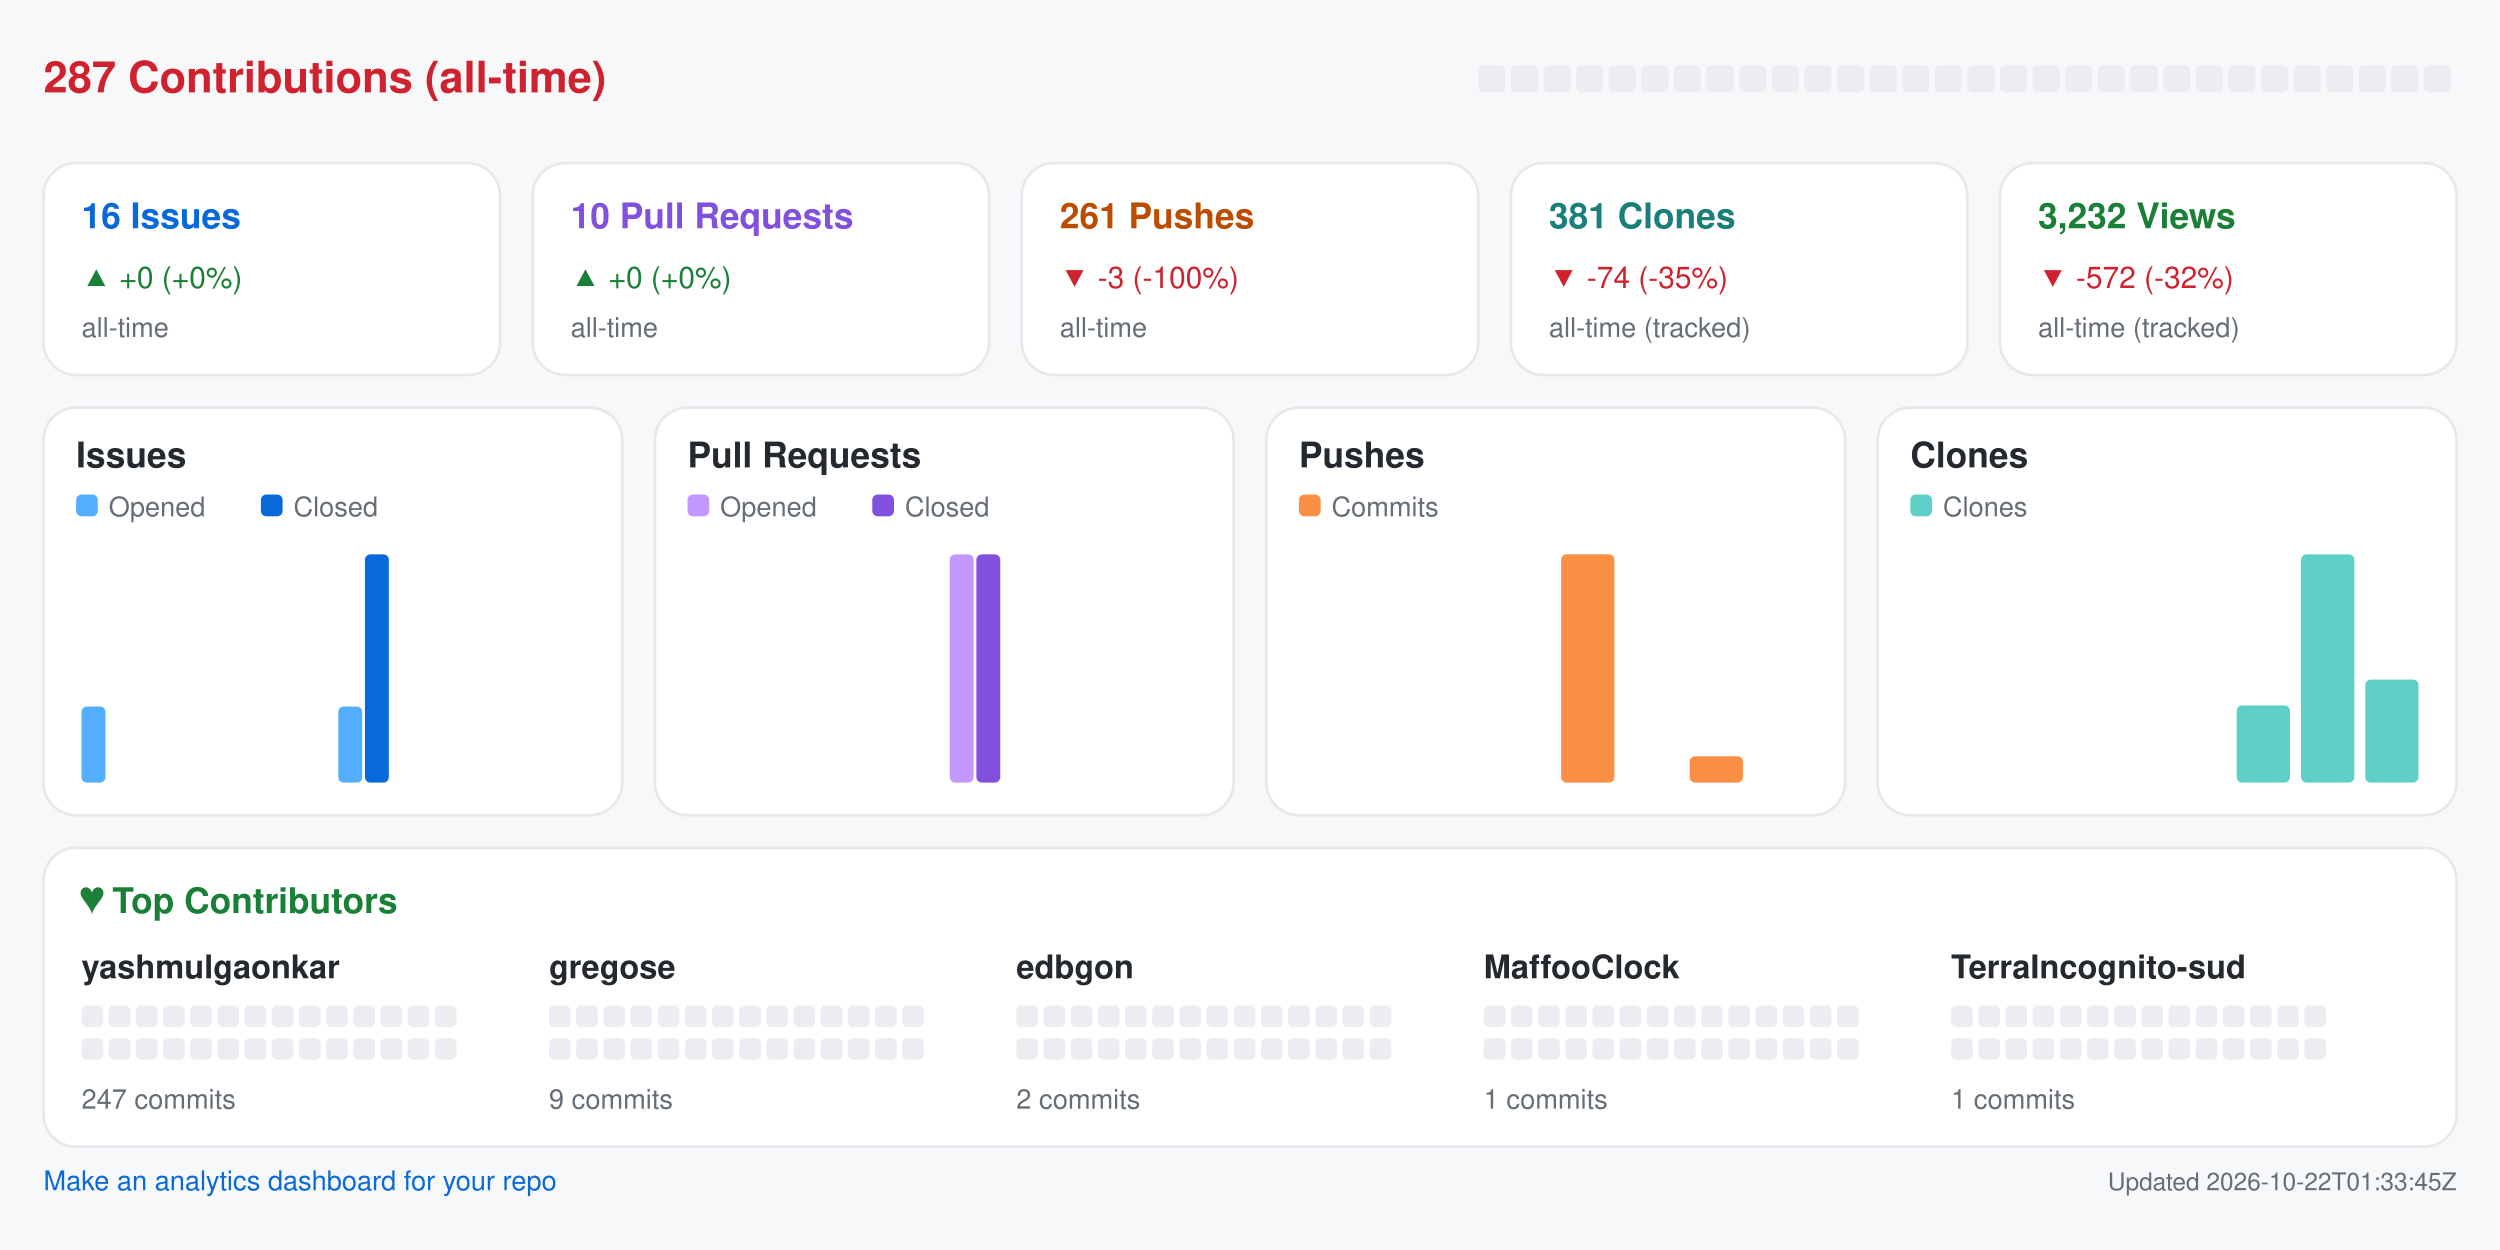
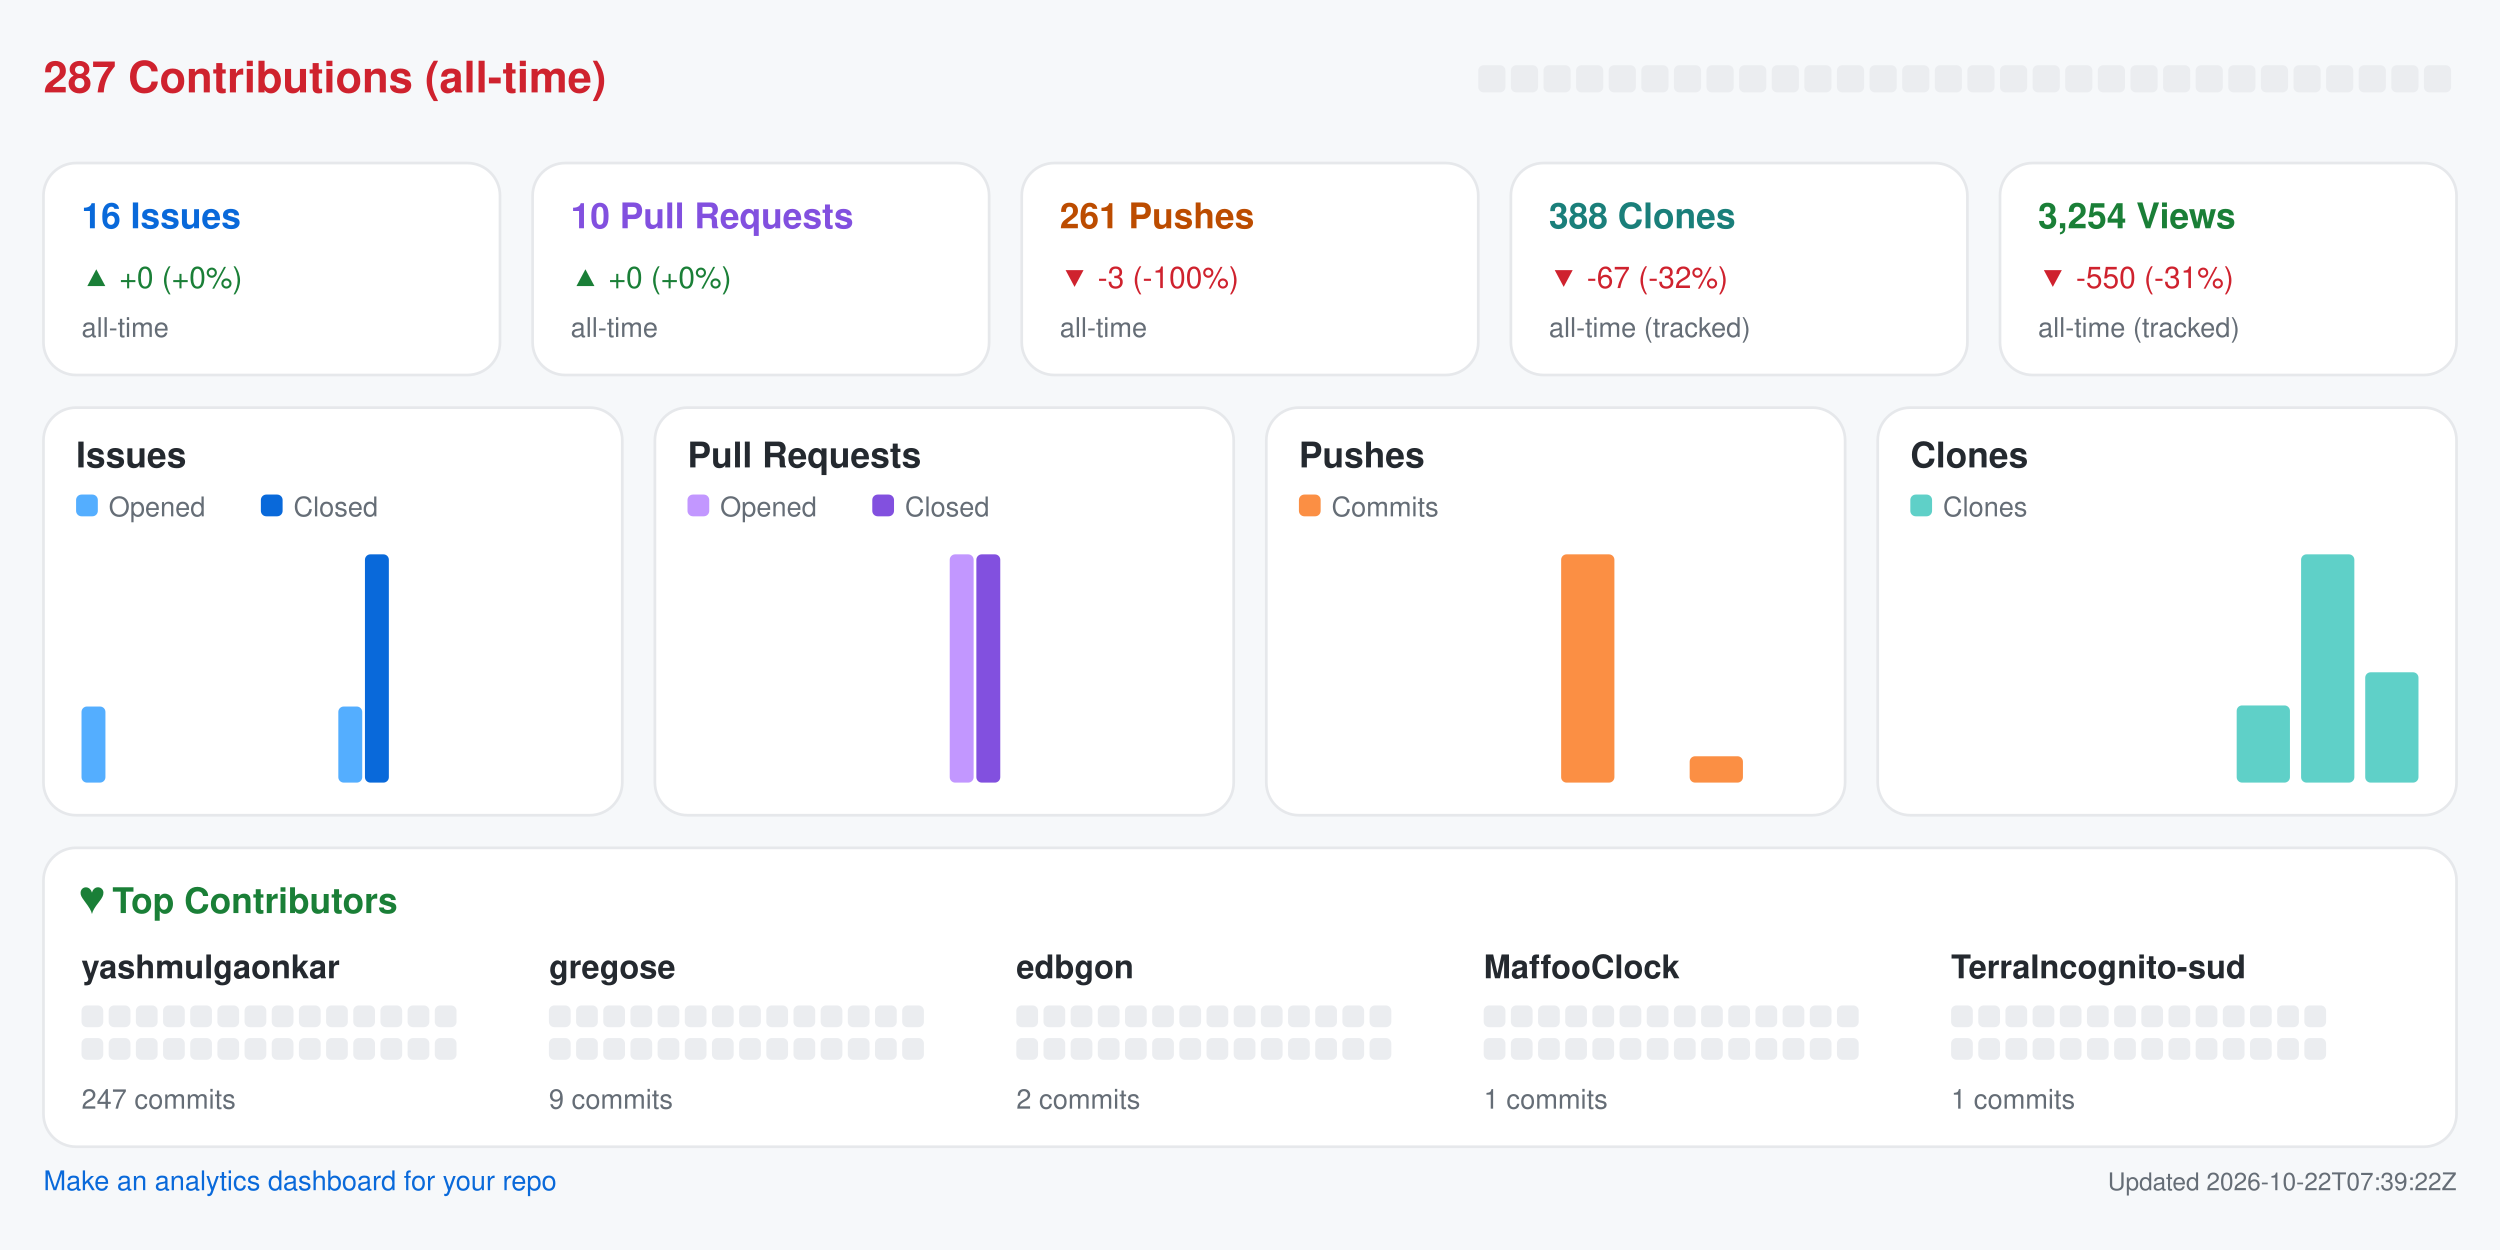
<svg xmlns="http://www.w3.org/2000/svg" width="920" height="460" viewBox="0 0 920 460" role="img" aria-label="Repository analytics for yashmulgaonkar/halo">
  <rect x="0.0" y="0.0" width="920.0" height="460.0" rx="0" fill="#f6f8fa" />
  <text x="16.0" y="34.0" fill="#cf222e" font-size="16" font-family="-apple-system,BlinkMacSystemFont,Segoe UI,Helvetica,Arial,sans-serif" font-weight="600" text-anchor="start">287 Contributions (all-time)</text>
  <rect x="544.0" y="24.0" width="10.0" height="10.0" rx="2" fill="#ebedf0" />
  <rect x="556.0" y="24.0" width="10.0" height="10.0" rx="2" fill="#ebedf0" />
  <rect x="568.0" y="24.0" width="10.0" height="10.0" rx="2" fill="#ebedf0" />
  <rect x="580.0" y="24.0" width="10.0" height="10.0" rx="2" fill="#ebedf0" />
  <rect x="592.0" y="24.0" width="10.0" height="10.0" rx="2" fill="#ebedf0" />
  <rect x="604.0" y="24.0" width="10.0" height="10.0" rx="2" fill="#ebedf0" />
  <rect x="616.0" y="24.0" width="10.0" height="10.0" rx="2" fill="#ebedf0" />
  <rect x="628.0" y="24.0" width="10.0" height="10.0" rx="2" fill="#ebedf0" />
  <rect x="640.0" y="24.0" width="10.0" height="10.0" rx="2" fill="#ebedf0" />
  <rect x="652.0" y="24.0" width="10.0" height="10.0" rx="2" fill="#ebedf0" />
  <rect x="664.0" y="24.0" width="10.0" height="10.0" rx="2" fill="#ebedf0" />
  <rect x="676.0" y="24.0" width="10.0" height="10.0" rx="2" fill="#ebedf0" />
  <rect x="688.0" y="24.0" width="10.0" height="10.0" rx="2" fill="#ebedf0" />
  <rect x="700.0" y="24.0" width="10.0" height="10.0" rx="2" fill="#ebedf0" />
  <rect x="712.0" y="24.0" width="10.0" height="10.0" rx="2" fill="#ebedf0" />
  <rect x="724.0" y="24.0" width="10.0" height="10.0" rx="2" fill="#ebedf0" />
  <rect x="736.0" y="24.0" width="10.0" height="10.0" rx="2" fill="#ebedf0" />
  <rect x="748.0" y="24.0" width="10.0" height="10.0" rx="2" fill="#ebedf0" />
  <rect x="760.0" y="24.0" width="10.0" height="10.0" rx="2" fill="#ebedf0" />
  <rect x="772.0" y="24.0" width="10.0" height="10.0" rx="2" fill="#ebedf0" />
  <rect x="784.0" y="24.0" width="10.0" height="10.0" rx="2" fill="#ebedf0" />
  <rect x="796.0" y="24.0" width="10.0" height="10.0" rx="2" fill="#ebedf0" />
  <rect x="808.0" y="24.0" width="10.0" height="10.0" rx="2" fill="#ebedf0" />
  <rect x="820.0" y="24.0" width="10.0" height="10.0" rx="2" fill="#ebedf0" />
  <rect x="832.0" y="24.0" width="10.0" height="10.0" rx="2" fill="#ebedf0" />
  <rect x="844.0" y="24.0" width="10.0" height="10.0" rx="2" fill="#ebedf0" />
  <rect x="856.0" y="24.0" width="10.0" height="10.0" rx="2" fill="#ebedf0" />
  <rect x="868.0" y="24.0" width="10.0" height="10.0" rx="2" fill="#ebedf0" />
  <rect x="880.0" y="24.0" width="10.0" height="10.0" rx="2" fill="#ebedf0" />
  <rect x="892.0" y="24.0" width="10.0" height="10.0" rx="2" fill="#ebedf0" />
  <rect x="16.0" y="60.0" width="168.0" height="78.0" rx="12" fill="#ffffff" stroke="#e6e8eb" />
  <text x="30.0" y="84.0" fill="#0969da" font-size="13" font-family="-apple-system,BlinkMacSystemFont,Segoe UI,Helvetica,Arial,sans-serif" font-weight="600" text-anchor="start">16 Issues</text>
  <text x="30.0" y="106.0" fill="#1a7f37" font-size="11" font-family="-apple-system,BlinkMacSystemFont,Segoe UI,Helvetica,Arial,sans-serif" font-weight="400" text-anchor="start">▲ +0 (+0%)</text>
  <text x="30.0" y="124.0" fill="#656d76" font-size="10" font-family="-apple-system,BlinkMacSystemFont,Segoe UI,Helvetica,Arial,sans-serif" font-weight="400" text-anchor="start">all-time</text>
  <rect x="196.0" y="60.0" width="168.0" height="78.0" rx="12" fill="#ffffff" stroke="#e6e8eb" />
  <text x="210.0" y="84.0" fill="#8250df" font-size="13" font-family="-apple-system,BlinkMacSystemFont,Segoe UI,Helvetica,Arial,sans-serif" font-weight="600" text-anchor="start">10 Pull Requests</text>
  <text x="210.0" y="106.0" fill="#1a7f37" font-size="11" font-family="-apple-system,BlinkMacSystemFont,Segoe UI,Helvetica,Arial,sans-serif" font-weight="400" text-anchor="start">▲ +0 (+0%)</text>
  <text x="210.0" y="124.0" fill="#656d76" font-size="10" font-family="-apple-system,BlinkMacSystemFont,Segoe UI,Helvetica,Arial,sans-serif" font-weight="400" text-anchor="start">all-time</text>
  <rect x="376.0" y="60.0" width="168.0" height="78.0" rx="12" fill="#ffffff" stroke="#e6e8eb" />
  <text x="390.0" y="84.0" fill="#bc4c00" font-size="13" font-family="-apple-system,BlinkMacSystemFont,Segoe UI,Helvetica,Arial,sans-serif" font-weight="600" text-anchor="start">261 Pushes</text>
  <text x="390.0" y="106.0" fill="#cf222e" font-size="11" font-family="-apple-system,BlinkMacSystemFont,Segoe UI,Helvetica,Arial,sans-serif" font-weight="400" text-anchor="start">▼ -3 (-100%)</text>
  <text x="390.0" y="124.0" fill="#656d76" font-size="10" font-family="-apple-system,BlinkMacSystemFont,Segoe UI,Helvetica,Arial,sans-serif" font-weight="400" text-anchor="start">all-time</text>
  <rect x="556.0" y="60.0" width="168.0" height="78.0" rx="12" fill="#ffffff" stroke="#e6e8eb" />
-   <text x="570.0" y="84.0" fill="#1a7f7a" font-size="13" font-family="-apple-system,BlinkMacSystemFont,Segoe UI,Helvetica,Arial,sans-serif" font-weight="600" text-anchor="start">381 Clones</text>
-   <text x="570.0" y="106.0" fill="#cf222e" font-size="11" font-family="-apple-system,BlinkMacSystemFont,Segoe UI,Helvetica,Arial,sans-serif" font-weight="400" text-anchor="start">▼ -74 (-35%)</text>
+   <text x="570.0" y="84.0" fill="#1a7f7a" font-size="13" font-family="-apple-system,BlinkMacSystemFont,Segoe UI,Helvetica,Arial,sans-serif" font-weight="600" text-anchor="start">388 Clones</text>
+   <text x="570.0" y="106.0" fill="#cf222e" font-size="11" font-family="-apple-system,BlinkMacSystemFont,Segoe UI,Helvetica,Arial,sans-serif" font-weight="400" text-anchor="start">▼ -67 (-32%)</text>
  <text x="570.0" y="124.0" fill="#656d76" font-size="10" font-family="-apple-system,BlinkMacSystemFont,Segoe UI,Helvetica,Arial,sans-serif" font-weight="400" text-anchor="start">all-time (tracked)</text>
  <rect x="736.0" y="60.0" width="168.0" height="78.0" rx="12" fill="#ffffff" stroke="#e6e8eb" />
-   <text x="750.0" y="84.0" fill="#1a7f37" font-size="13" font-family="-apple-system,BlinkMacSystemFont,Segoe UI,Helvetica,Arial,sans-serif" font-weight="600" text-anchor="start">3,232 Views</text>
-   <text x="750.0" y="106.0" fill="#cf222e" font-size="11" font-family="-apple-system,BlinkMacSystemFont,Segoe UI,Helvetica,Arial,sans-serif" font-weight="400" text-anchor="start">▼ -572 (-32%)</text>
+   <text x="750.0" y="84.0" fill="#1a7f37" font-size="13" font-family="-apple-system,BlinkMacSystemFont,Segoe UI,Helvetica,Arial,sans-serif" font-weight="600" text-anchor="start">3,254 Views</text>
+   <text x="750.0" y="106.0" fill="#cf222e" font-size="11" font-family="-apple-system,BlinkMacSystemFont,Segoe UI,Helvetica,Arial,sans-serif" font-weight="400" text-anchor="start">▼ -550 (-31%)</text>
  <text x="750.0" y="124.0" fill="#656d76" font-size="10" font-family="-apple-system,BlinkMacSystemFont,Segoe UI,Helvetica,Arial,sans-serif" font-weight="400" text-anchor="start">all-time (tracked)</text>
  <rect x="16.0" y="150.0" width="213.0" height="150.0" rx="12" fill="#ffffff" stroke="#e6e8eb" />
  <text x="28.0" y="172.0" fill="#24292f" font-size="13" font-family="-apple-system,BlinkMacSystemFont,Segoe UI,Helvetica,Arial,sans-serif" font-weight="600" text-anchor="start">Issues</text>
  <rect x="28.0" y="182.0" width="8.0" height="8.0" rx="2" fill="#54aeff" />
  <text x="40.0" y="190.0" fill="#656d76" font-size="10" font-family="-apple-system,BlinkMacSystemFont,Segoe UI,Helvetica,Arial,sans-serif" font-weight="400" text-anchor="start">Opened</text>
  <rect x="96.0" y="182.0" width="8.0" height="8.0" rx="2" fill="#0969da" />
  <text x="108.0" y="190.0" fill="#656d76" font-size="10" font-family="-apple-system,BlinkMacSystemFont,Segoe UI,Helvetica,Arial,sans-serif" font-weight="400" text-anchor="start">Closed</text>
  <rect x="30.0" y="260.0" width="8.8" height="28.0" rx="2" fill="#54aeff" />
  <rect x="39.8" y="288.0" width="8.8" height="0.0" rx="2" fill="#0969da" />
  <rect x="53.6" y="288.0" width="8.8" height="0.0" rx="2" fill="#54aeff" />
  <rect x="63.4" y="288.0" width="8.8" height="0.0" rx="2" fill="#0969da" />
  <rect x="77.2" y="288.0" width="8.8" height="0.0" rx="2" fill="#54aeff" />
  <rect x="87.1" y="288.0" width="8.8" height="0.0" rx="2" fill="#0969da" />
  <rect x="100.9" y="288.0" width="8.8" height="0.0" rx="2" fill="#54aeff" />
  <rect x="110.7" y="288.0" width="8.8" height="0.0" rx="2" fill="#0969da" />
  <rect x="124.5" y="260.0" width="8.8" height="28.0" rx="2" fill="#54aeff" />
  <rect x="134.3" y="204.0" width="8.8" height="84.0" rx="2" fill="#0969da" />
  <rect x="148.1" y="288.0" width="8.8" height="0.0" rx="2" fill="#54aeff" />
  <rect x="157.9" y="288.0" width="8.8" height="0.0" rx="2" fill="#0969da" />
  <rect x="171.8" y="288.0" width="8.8" height="0.0" rx="2" fill="#54aeff" />
  <rect x="181.6" y="288.0" width="8.8" height="0.0" rx="2" fill="#0969da" />
  <rect x="195.4" y="288.0" width="8.8" height="0.0" rx="2" fill="#54aeff" />
  <rect x="205.2" y="288.0" width="8.8" height="0.0" rx="2" fill="#0969da" />
  <rect x="241.0" y="150.0" width="213.0" height="150.0" rx="12" fill="#ffffff" stroke="#e6e8eb" />
  <text x="253.0" y="172.0" fill="#24292f" font-size="13" font-family="-apple-system,BlinkMacSystemFont,Segoe UI,Helvetica,Arial,sans-serif" font-weight="600" text-anchor="start">Pull Requests</text>
  <rect x="253.0" y="182.0" width="8.0" height="8.0" rx="2" fill="#c297ff" />
  <text x="265.0" y="190.0" fill="#656d76" font-size="10" font-family="-apple-system,BlinkMacSystemFont,Segoe UI,Helvetica,Arial,sans-serif" font-weight="400" text-anchor="start">Opened</text>
  <rect x="321.0" y="182.0" width="8.0" height="8.0" rx="2" fill="#8250df" />
  <text x="333.0" y="190.0" fill="#656d76" font-size="10" font-family="-apple-system,BlinkMacSystemFont,Segoe UI,Helvetica,Arial,sans-serif" font-weight="400" text-anchor="start">Closed</text>
  <rect x="255.0" y="288.0" width="8.8" height="0.0" rx="2" fill="#c297ff" />
  <rect x="264.8" y="288.0" width="8.8" height="0.0" rx="2" fill="#8250df" />
  <rect x="278.6" y="288.0" width="8.8" height="0.0" rx="2" fill="#c297ff" />
  <rect x="288.4" y="288.0" width="8.8" height="0.0" rx="2" fill="#8250df" />
  <rect x="302.2" y="288.0" width="8.8" height="0.0" rx="2" fill="#c297ff" />
  <rect x="312.1" y="288.0" width="8.8" height="0.0" rx="2" fill="#8250df" />
  <rect x="325.9" y="288.0" width="8.8" height="0.0" rx="2" fill="#c297ff" />
  <rect x="335.7" y="288.0" width="8.8" height="0.0" rx="2" fill="#8250df" />
  <rect x="349.5" y="204.0" width="8.8" height="84.0" rx="2" fill="#c297ff" />
  <rect x="359.3" y="204.0" width="8.8" height="84.0" rx="2" fill="#8250df" />
  <rect x="373.1" y="288.0" width="8.8" height="0.0" rx="2" fill="#c297ff" />
  <rect x="382.9" y="288.0" width="8.8" height="0.0" rx="2" fill="#8250df" />
  <rect x="396.8" y="288.0" width="8.8" height="0.0" rx="2" fill="#c297ff" />
  <rect x="406.6" y="288.0" width="8.8" height="0.0" rx="2" fill="#8250df" />
  <rect x="420.4" y="288.0" width="8.8" height="0.0" rx="2" fill="#c297ff" />
  <rect x="430.2" y="288.0" width="8.8" height="0.0" rx="2" fill="#8250df" />
  <rect x="466.0" y="150.0" width="213.0" height="150.0" rx="12" fill="#ffffff" stroke="#e6e8eb" />
  <text x="478.0" y="172.0" fill="#24292f" font-size="13" font-family="-apple-system,BlinkMacSystemFont,Segoe UI,Helvetica,Arial,sans-serif" font-weight="600" text-anchor="start">Pushes</text>
  <rect x="478.0" y="182.0" width="8.0" height="8.0" rx="2" fill="#fb8f44" />
  <text x="490.0" y="190.0" fill="#656d76" font-size="10" font-family="-apple-system,BlinkMacSystemFont,Segoe UI,Helvetica,Arial,sans-serif" font-weight="400" text-anchor="start">Commits</text>
  <rect x="480.0" y="288.0" width="19.6" height="0.0" rx="2" fill="#fb8f44" />
  <rect x="503.6" y="288.0" width="19.6" height="0.0" rx="2" fill="#fb8f44" />
  <rect x="527.2" y="288.0" width="19.6" height="0.0" rx="2" fill="#fb8f44" />
  <rect x="550.9" y="288.0" width="19.6" height="0.0" rx="2" fill="#fb8f44" />
  <rect x="574.5" y="204.0" width="19.6" height="84.0" rx="2" fill="#fb8f44" />
  <rect x="598.1" y="288.0" width="19.6" height="0.0" rx="2" fill="#fb8f44" />
  <rect x="621.8" y="278.3" width="19.6" height="9.7" rx="2" fill="#fb8f44" />
  <rect x="645.4" y="288.0" width="19.6" height="0.0" rx="2" fill="#fb8f44" />
  <rect x="691.0" y="150.0" width="213.0" height="150.0" rx="12" fill="#ffffff" stroke="#e6e8eb" />
  <text x="703.0" y="172.0" fill="#24292f" font-size="13" font-family="-apple-system,BlinkMacSystemFont,Segoe UI,Helvetica,Arial,sans-serif" font-weight="600" text-anchor="start">Clones</text>
  <rect x="703.0" y="182.0" width="8.0" height="8.0" rx="2" fill="#5fd0c8" />
  <text x="715.0" y="190.0" fill="#656d76" font-size="10" font-family="-apple-system,BlinkMacSystemFont,Segoe UI,Helvetica,Arial,sans-serif" font-weight="400" text-anchor="start">Clones</text>
  <rect x="705.0" y="288.0" width="19.6" height="0.0" rx="2" fill="#5fd0c8" />
  <rect x="728.6" y="288.0" width="19.6" height="0.0" rx="2" fill="#5fd0c8" />
  <rect x="752.2" y="288.0" width="19.6" height="0.0" rx="2" fill="#5fd0c8" />
  <rect x="775.9" y="288.0" width="19.6" height="0.0" rx="2" fill="#5fd0c8" />
  <rect x="799.5" y="288.0" width="19.6" height="0.0" rx="2" fill="#5fd0c8" />
  <rect x="823.1" y="259.6" width="19.6" height="28.4" rx="2" fill="#5fd0c8" />
  <rect x="846.8" y="204.0" width="19.6" height="84.0" rx="2" fill="#5fd0c8" />
-   <rect x="870.4" y="250.1" width="19.6" height="37.9" rx="2" fill="#5fd0c8" />
+   <rect x="870.4" y="247.4" width="19.6" height="40.6" rx="2" fill="#5fd0c8" />
  <rect x="16.0" y="312.0" width="888.0" height="110.0" rx="12" fill="#ffffff" stroke="#e6e8eb" />
  <text x="30.0" y="336.0" fill="#1a7f37" font-size="13" font-family="-apple-system,BlinkMacSystemFont,Segoe UI,Helvetica,Arial,sans-serif" font-weight="600" text-anchor="start">♥  Top Contributors</text>
  <text x="30.0" y="360.0" fill="#24292f" font-size="12" font-family="-apple-system,BlinkMacSystemFont,Segoe UI,Helvetica,Arial,sans-serif" font-weight="600" text-anchor="start">yashmulgaonkar</text>
  <rect x="30.0" y="370.0" width="8.0" height="8.0" rx="2" fill="#ebedf0" />
  <rect x="40.0" y="370.0" width="8.0" height="8.0" rx="2" fill="#ebedf0" />
  <rect x="50.0" y="370.0" width="8.0" height="8.0" rx="2" fill="#ebedf0" />
  <rect x="60.0" y="370.0" width="8.0" height="8.0" rx="2" fill="#ebedf0" />
  <rect x="70.0" y="370.0" width="8.0" height="8.0" rx="2" fill="#ebedf0" />
  <rect x="80.0" y="370.0" width="8.0" height="8.0" rx="2" fill="#ebedf0" />
  <rect x="90.0" y="370.0" width="8.0" height="8.0" rx="2" fill="#ebedf0" />
  <rect x="100.0" y="370.0" width="8.0" height="8.0" rx="2" fill="#ebedf0" />
  <rect x="110.0" y="370.0" width="8.0" height="8.0" rx="2" fill="#ebedf0" />
  <rect x="120.0" y="370.0" width="8.0" height="8.0" rx="2" fill="#ebedf0" />
  <rect x="130.0" y="370.0" width="8.0" height="8.0" rx="2" fill="#ebedf0" />
  <rect x="140.0" y="370.0" width="8.0" height="8.0" rx="2" fill="#ebedf0" />
  <rect x="150.0" y="370.0" width="8.0" height="8.0" rx="2" fill="#ebedf0" />
  <rect x="160.0" y="370.0" width="8.0" height="8.0" rx="2" fill="#ebedf0" />
  <rect x="30.0" y="382.0" width="8.0" height="8.0" rx="2" fill="#ebedf0" />
  <rect x="40.0" y="382.0" width="8.0" height="8.0" rx="2" fill="#ebedf0" />
  <rect x="50.0" y="382.0" width="8.0" height="8.0" rx="2" fill="#ebedf0" />
  <rect x="60.0" y="382.0" width="8.0" height="8.0" rx="2" fill="#ebedf0" />
  <rect x="70.0" y="382.0" width="8.0" height="8.0" rx="2" fill="#ebedf0" />
  <rect x="80.0" y="382.0" width="8.0" height="8.0" rx="2" fill="#ebedf0" />
  <rect x="90.0" y="382.0" width="8.0" height="8.0" rx="2" fill="#ebedf0" />
  <rect x="100.0" y="382.0" width="8.0" height="8.0" rx="2" fill="#ebedf0" />
  <rect x="110.0" y="382.0" width="8.0" height="8.0" rx="2" fill="#ebedf0" />
  <rect x="120.0" y="382.0" width="8.0" height="8.0" rx="2" fill="#ebedf0" />
  <rect x="130.0" y="382.0" width="8.0" height="8.0" rx="2" fill="#ebedf0" />
  <rect x="140.0" y="382.0" width="8.0" height="8.0" rx="2" fill="#ebedf0" />
  <rect x="150.0" y="382.0" width="8.0" height="8.0" rx="2" fill="#ebedf0" />
  <rect x="160.0" y="382.0" width="8.0" height="8.0" rx="2" fill="#ebedf0" />
  <text x="30.0" y="408.0" fill="#656d76" font-size="10" font-family="-apple-system,BlinkMacSystemFont,Segoe UI,Helvetica,Arial,sans-serif" font-weight="400" text-anchor="start">247 commits</text>
  <text x="202.0" y="360.0" fill="#24292f" font-size="12" font-family="-apple-system,BlinkMacSystemFont,Segoe UI,Helvetica,Arial,sans-serif" font-weight="600" text-anchor="start">gregose</text>
  <rect x="202.0" y="370.0" width="8.0" height="8.0" rx="2" fill="#ebedf0" />
  <rect x="212.0" y="370.0" width="8.0" height="8.0" rx="2" fill="#ebedf0" />
  <rect x="222.0" y="370.0" width="8.0" height="8.0" rx="2" fill="#ebedf0" />
  <rect x="232.0" y="370.0" width="8.0" height="8.0" rx="2" fill="#ebedf0" />
  <rect x="242.0" y="370.0" width="8.0" height="8.0" rx="2" fill="#ebedf0" />
  <rect x="252.0" y="370.0" width="8.0" height="8.0" rx="2" fill="#ebedf0" />
  <rect x="262.0" y="370.0" width="8.0" height="8.0" rx="2" fill="#ebedf0" />
  <rect x="272.0" y="370.0" width="8.0" height="8.0" rx="2" fill="#ebedf0" />
  <rect x="282.0" y="370.0" width="8.0" height="8.0" rx="2" fill="#ebedf0" />
  <rect x="292.0" y="370.0" width="8.0" height="8.0" rx="2" fill="#ebedf0" />
  <rect x="302.0" y="370.0" width="8.0" height="8.0" rx="2" fill="#ebedf0" />
  <rect x="312.0" y="370.0" width="8.0" height="8.0" rx="2" fill="#ebedf0" />
  <rect x="322.0" y="370.0" width="8.0" height="8.0" rx="2" fill="#ebedf0" />
  <rect x="332.0" y="370.0" width="8.0" height="8.0" rx="2" fill="#ebedf0" />
  <rect x="202.0" y="382.0" width="8.0" height="8.0" rx="2" fill="#ebedf0" />
  <rect x="212.0" y="382.0" width="8.0" height="8.0" rx="2" fill="#ebedf0" />
  <rect x="222.0" y="382.0" width="8.0" height="8.0" rx="2" fill="#ebedf0" />
  <rect x="232.0" y="382.0" width="8.0" height="8.0" rx="2" fill="#ebedf0" />
  <rect x="242.0" y="382.0" width="8.0" height="8.0" rx="2" fill="#ebedf0" />
  <rect x="252.0" y="382.0" width="8.0" height="8.0" rx="2" fill="#ebedf0" />
  <rect x="262.0" y="382.0" width="8.0" height="8.0" rx="2" fill="#ebedf0" />
  <rect x="272.0" y="382.0" width="8.0" height="8.0" rx="2" fill="#ebedf0" />
  <rect x="282.0" y="382.0" width="8.0" height="8.0" rx="2" fill="#ebedf0" />
  <rect x="292.0" y="382.0" width="8.0" height="8.0" rx="2" fill="#ebedf0" />
  <rect x="302.0" y="382.0" width="8.0" height="8.0" rx="2" fill="#ebedf0" />
  <rect x="312.0" y="382.0" width="8.0" height="8.0" rx="2" fill="#ebedf0" />
  <rect x="322.0" y="382.0" width="8.0" height="8.0" rx="2" fill="#ebedf0" />
  <rect x="332.0" y="382.0" width="8.0" height="8.0" rx="2" fill="#ebedf0" />
  <text x="202.0" y="408.0" fill="#656d76" font-size="10" font-family="-apple-system,BlinkMacSystemFont,Segoe UI,Helvetica,Arial,sans-serif" font-weight="400" text-anchor="start">9 commits</text>
  <text x="374.0" y="360.0" fill="#24292f" font-size="12" font-family="-apple-system,BlinkMacSystemFont,Segoe UI,Helvetica,Arial,sans-serif" font-weight="600" text-anchor="start">edbgon</text>
  <rect x="374.0" y="370.0" width="8.0" height="8.0" rx="2" fill="#ebedf0" />
  <rect x="384.0" y="370.0" width="8.0" height="8.0" rx="2" fill="#ebedf0" />
  <rect x="394.0" y="370.0" width="8.0" height="8.0" rx="2" fill="#ebedf0" />
  <rect x="404.0" y="370.0" width="8.0" height="8.0" rx="2" fill="#ebedf0" />
  <rect x="414.0" y="370.0" width="8.0" height="8.0" rx="2" fill="#ebedf0" />
  <rect x="424.0" y="370.0" width="8.0" height="8.0" rx="2" fill="#ebedf0" />
  <rect x="434.0" y="370.0" width="8.0" height="8.0" rx="2" fill="#ebedf0" />
  <rect x="444.0" y="370.0" width="8.0" height="8.0" rx="2" fill="#ebedf0" />
  <rect x="454.0" y="370.0" width="8.0" height="8.0" rx="2" fill="#ebedf0" />
  <rect x="464.0" y="370.0" width="8.0" height="8.0" rx="2" fill="#ebedf0" />
  <rect x="474.0" y="370.0" width="8.0" height="8.0" rx="2" fill="#ebedf0" />
  <rect x="484.0" y="370.0" width="8.0" height="8.0" rx="2" fill="#ebedf0" />
  <rect x="494.0" y="370.0" width="8.0" height="8.0" rx="2" fill="#ebedf0" />
  <rect x="504.0" y="370.0" width="8.0" height="8.0" rx="2" fill="#ebedf0" />
  <rect x="374.0" y="382.0" width="8.0" height="8.0" rx="2" fill="#ebedf0" />
  <rect x="384.0" y="382.0" width="8.0" height="8.0" rx="2" fill="#ebedf0" />
  <rect x="394.0" y="382.0" width="8.0" height="8.0" rx="2" fill="#ebedf0" />
  <rect x="404.0" y="382.0" width="8.0" height="8.0" rx="2" fill="#ebedf0" />
  <rect x="414.0" y="382.0" width="8.0" height="8.0" rx="2" fill="#ebedf0" />
  <rect x="424.0" y="382.0" width="8.0" height="8.0" rx="2" fill="#ebedf0" />
  <rect x="434.0" y="382.0" width="8.0" height="8.0" rx="2" fill="#ebedf0" />
  <rect x="444.0" y="382.0" width="8.0" height="8.0" rx="2" fill="#ebedf0" />
  <rect x="454.0" y="382.0" width="8.0" height="8.0" rx="2" fill="#ebedf0" />
  <rect x="464.0" y="382.0" width="8.0" height="8.0" rx="2" fill="#ebedf0" />
  <rect x="474.0" y="382.0" width="8.0" height="8.0" rx="2" fill="#ebedf0" />
  <rect x="484.0" y="382.0" width="8.0" height="8.0" rx="2" fill="#ebedf0" />
  <rect x="494.0" y="382.0" width="8.0" height="8.0" rx="2" fill="#ebedf0" />
  <rect x="504.0" y="382.0" width="8.0" height="8.0" rx="2" fill="#ebedf0" />
  <text x="374.0" y="408.0" fill="#656d76" font-size="10" font-family="-apple-system,BlinkMacSystemFont,Segoe UI,Helvetica,Arial,sans-serif" font-weight="400" text-anchor="start">2 commits</text>
  <text x="546.0" y="360.0" fill="#24292f" font-size="12" font-family="-apple-system,BlinkMacSystemFont,Segoe UI,Helvetica,Arial,sans-serif" font-weight="600" text-anchor="start">MaffooClock</text>
  <rect x="546.0" y="370.0" width="8.0" height="8.0" rx="2" fill="#ebedf0" />
  <rect x="556.0" y="370.0" width="8.0" height="8.0" rx="2" fill="#ebedf0" />
  <rect x="566.0" y="370.0" width="8.0" height="8.0" rx="2" fill="#ebedf0" />
  <rect x="576.0" y="370.0" width="8.0" height="8.0" rx="2" fill="#ebedf0" />
  <rect x="586.0" y="370.0" width="8.0" height="8.0" rx="2" fill="#ebedf0" />
  <rect x="596.0" y="370.0" width="8.0" height="8.0" rx="2" fill="#ebedf0" />
  <rect x="606.0" y="370.0" width="8.0" height="8.0" rx="2" fill="#ebedf0" />
  <rect x="616.0" y="370.0" width="8.0" height="8.0" rx="2" fill="#ebedf0" />
  <rect x="626.0" y="370.0" width="8.0" height="8.0" rx="2" fill="#ebedf0" />
  <rect x="636.0" y="370.0" width="8.0" height="8.0" rx="2" fill="#ebedf0" />
  <rect x="646.0" y="370.0" width="8.0" height="8.0" rx="2" fill="#ebedf0" />
  <rect x="656.0" y="370.0" width="8.0" height="8.0" rx="2" fill="#ebedf0" />
  <rect x="666.0" y="370.0" width="8.0" height="8.0" rx="2" fill="#ebedf0" />
  <rect x="676.0" y="370.0" width="8.0" height="8.0" rx="2" fill="#ebedf0" />
  <rect x="546.0" y="382.0" width="8.0" height="8.0" rx="2" fill="#ebedf0" />
  <rect x="556.0" y="382.0" width="8.0" height="8.0" rx="2" fill="#ebedf0" />
  <rect x="566.0" y="382.0" width="8.0" height="8.0" rx="2" fill="#ebedf0" />
  <rect x="576.0" y="382.0" width="8.0" height="8.0" rx="2" fill="#ebedf0" />
  <rect x="586.0" y="382.0" width="8.0" height="8.0" rx="2" fill="#ebedf0" />
  <rect x="596.0" y="382.0" width="8.0" height="8.0" rx="2" fill="#ebedf0" />
  <rect x="606.0" y="382.0" width="8.0" height="8.0" rx="2" fill="#ebedf0" />
  <rect x="616.0" y="382.0" width="8.0" height="8.0" rx="2" fill="#ebedf0" />
  <rect x="626.0" y="382.0" width="8.0" height="8.0" rx="2" fill="#ebedf0" />
  <rect x="636.0" y="382.0" width="8.0" height="8.0" rx="2" fill="#ebedf0" />
  <rect x="646.0" y="382.0" width="8.0" height="8.0" rx="2" fill="#ebedf0" />
  <rect x="656.0" y="382.0" width="8.0" height="8.0" rx="2" fill="#ebedf0" />
  <rect x="666.0" y="382.0" width="8.0" height="8.0" rx="2" fill="#ebedf0" />
  <rect x="676.0" y="382.0" width="8.0" height="8.0" rx="2" fill="#ebedf0" />
  <text x="546.0" y="408.0" fill="#656d76" font-size="10" font-family="-apple-system,BlinkMacSystemFont,Segoe UI,Helvetica,Arial,sans-serif" font-weight="400" text-anchor="start">1 commits</text>
  <text x="718.0" y="360.0" fill="#24292f" font-size="12" font-family="-apple-system,BlinkMacSystemFont,Segoe UI,Helvetica,Arial,sans-serif" font-weight="600" text-anchor="start">TerraIncognito-sud</text>
  <rect x="718.0" y="370.0" width="8.0" height="8.0" rx="2" fill="#ebedf0" />
  <rect x="728.0" y="370.0" width="8.0" height="8.0" rx="2" fill="#ebedf0" />
  <rect x="738.0" y="370.0" width="8.0" height="8.0" rx="2" fill="#ebedf0" />
  <rect x="748.0" y="370.0" width="8.0" height="8.0" rx="2" fill="#ebedf0" />
  <rect x="758.0" y="370.0" width="8.0" height="8.0" rx="2" fill="#ebedf0" />
  <rect x="768.0" y="370.0" width="8.0" height="8.0" rx="2" fill="#ebedf0" />
  <rect x="778.0" y="370.0" width="8.0" height="8.0" rx="2" fill="#ebedf0" />
  <rect x="788.0" y="370.0" width="8.0" height="8.0" rx="2" fill="#ebedf0" />
  <rect x="798.0" y="370.0" width="8.0" height="8.0" rx="2" fill="#ebedf0" />
  <rect x="808.0" y="370.0" width="8.0" height="8.0" rx="2" fill="#ebedf0" />
  <rect x="818.0" y="370.0" width="8.0" height="8.0" rx="2" fill="#ebedf0" />
  <rect x="828.0" y="370.0" width="8.0" height="8.0" rx="2" fill="#ebedf0" />
  <rect x="838.0" y="370.0" width="8.0" height="8.0" rx="2" fill="#ebedf0" />
  <rect x="848.0" y="370.0" width="8.0" height="8.0" rx="2" fill="#ebedf0" />
  <rect x="718.0" y="382.0" width="8.0" height="8.0" rx="2" fill="#ebedf0" />
  <rect x="728.0" y="382.0" width="8.0" height="8.0" rx="2" fill="#ebedf0" />
  <rect x="738.0" y="382.0" width="8.0" height="8.0" rx="2" fill="#ebedf0" />
  <rect x="748.0" y="382.0" width="8.0" height="8.0" rx="2" fill="#ebedf0" />
  <rect x="758.0" y="382.0" width="8.0" height="8.0" rx="2" fill="#ebedf0" />
  <rect x="768.0" y="382.0" width="8.0" height="8.0" rx="2" fill="#ebedf0" />
  <rect x="778.0" y="382.0" width="8.0" height="8.0" rx="2" fill="#ebedf0" />
  <rect x="788.0" y="382.0" width="8.0" height="8.0" rx="2" fill="#ebedf0" />
  <rect x="798.0" y="382.0" width="8.0" height="8.0" rx="2" fill="#ebedf0" />
  <rect x="808.0" y="382.0" width="8.0" height="8.0" rx="2" fill="#ebedf0" />
  <rect x="818.0" y="382.0" width="8.0" height="8.0" rx="2" fill="#ebedf0" />
  <rect x="828.0" y="382.0" width="8.0" height="8.0" rx="2" fill="#ebedf0" />
  <rect x="838.0" y="382.0" width="8.0" height="8.0" rx="2" fill="#ebedf0" />
  <rect x="848.0" y="382.0" width="8.0" height="8.0" rx="2" fill="#ebedf0" />
  <text x="718.0" y="408.0" fill="#656d76" font-size="10" font-family="-apple-system,BlinkMacSystemFont,Segoe UI,Helvetica,Arial,sans-serif" font-weight="400" text-anchor="start">1 commits</text>
  <a href="https://github.com/yashmulgaonkar/repo-analytics" target="_blank" rel="noopener noreferrer">
    <text x="16.0" y="438.0" fill="#0969da" font-size="10" font-family="-apple-system,BlinkMacSystemFont,Segoe UI,Helvetica,Arial,sans-serif" font-weight="400" text-anchor="start">Make an analytics dashboard for your repo</text>
  </a>
-   <text x="904.0" y="438.0" fill="#656d76" font-size="9" font-family="-apple-system,BlinkMacSystemFont,Segoe UI,Helvetica,Arial,sans-serif" font-weight="400" text-anchor="end">Updated 2026-10-22T01:33:45Z</text>
+   <text x="904.0" y="438.0" fill="#656d76" font-size="9" font-family="-apple-system,BlinkMacSystemFont,Segoe UI,Helvetica,Arial,sans-serif" font-weight="400" text-anchor="end">Updated 2026-10-22T07:39:22Z</text>
</svg>
